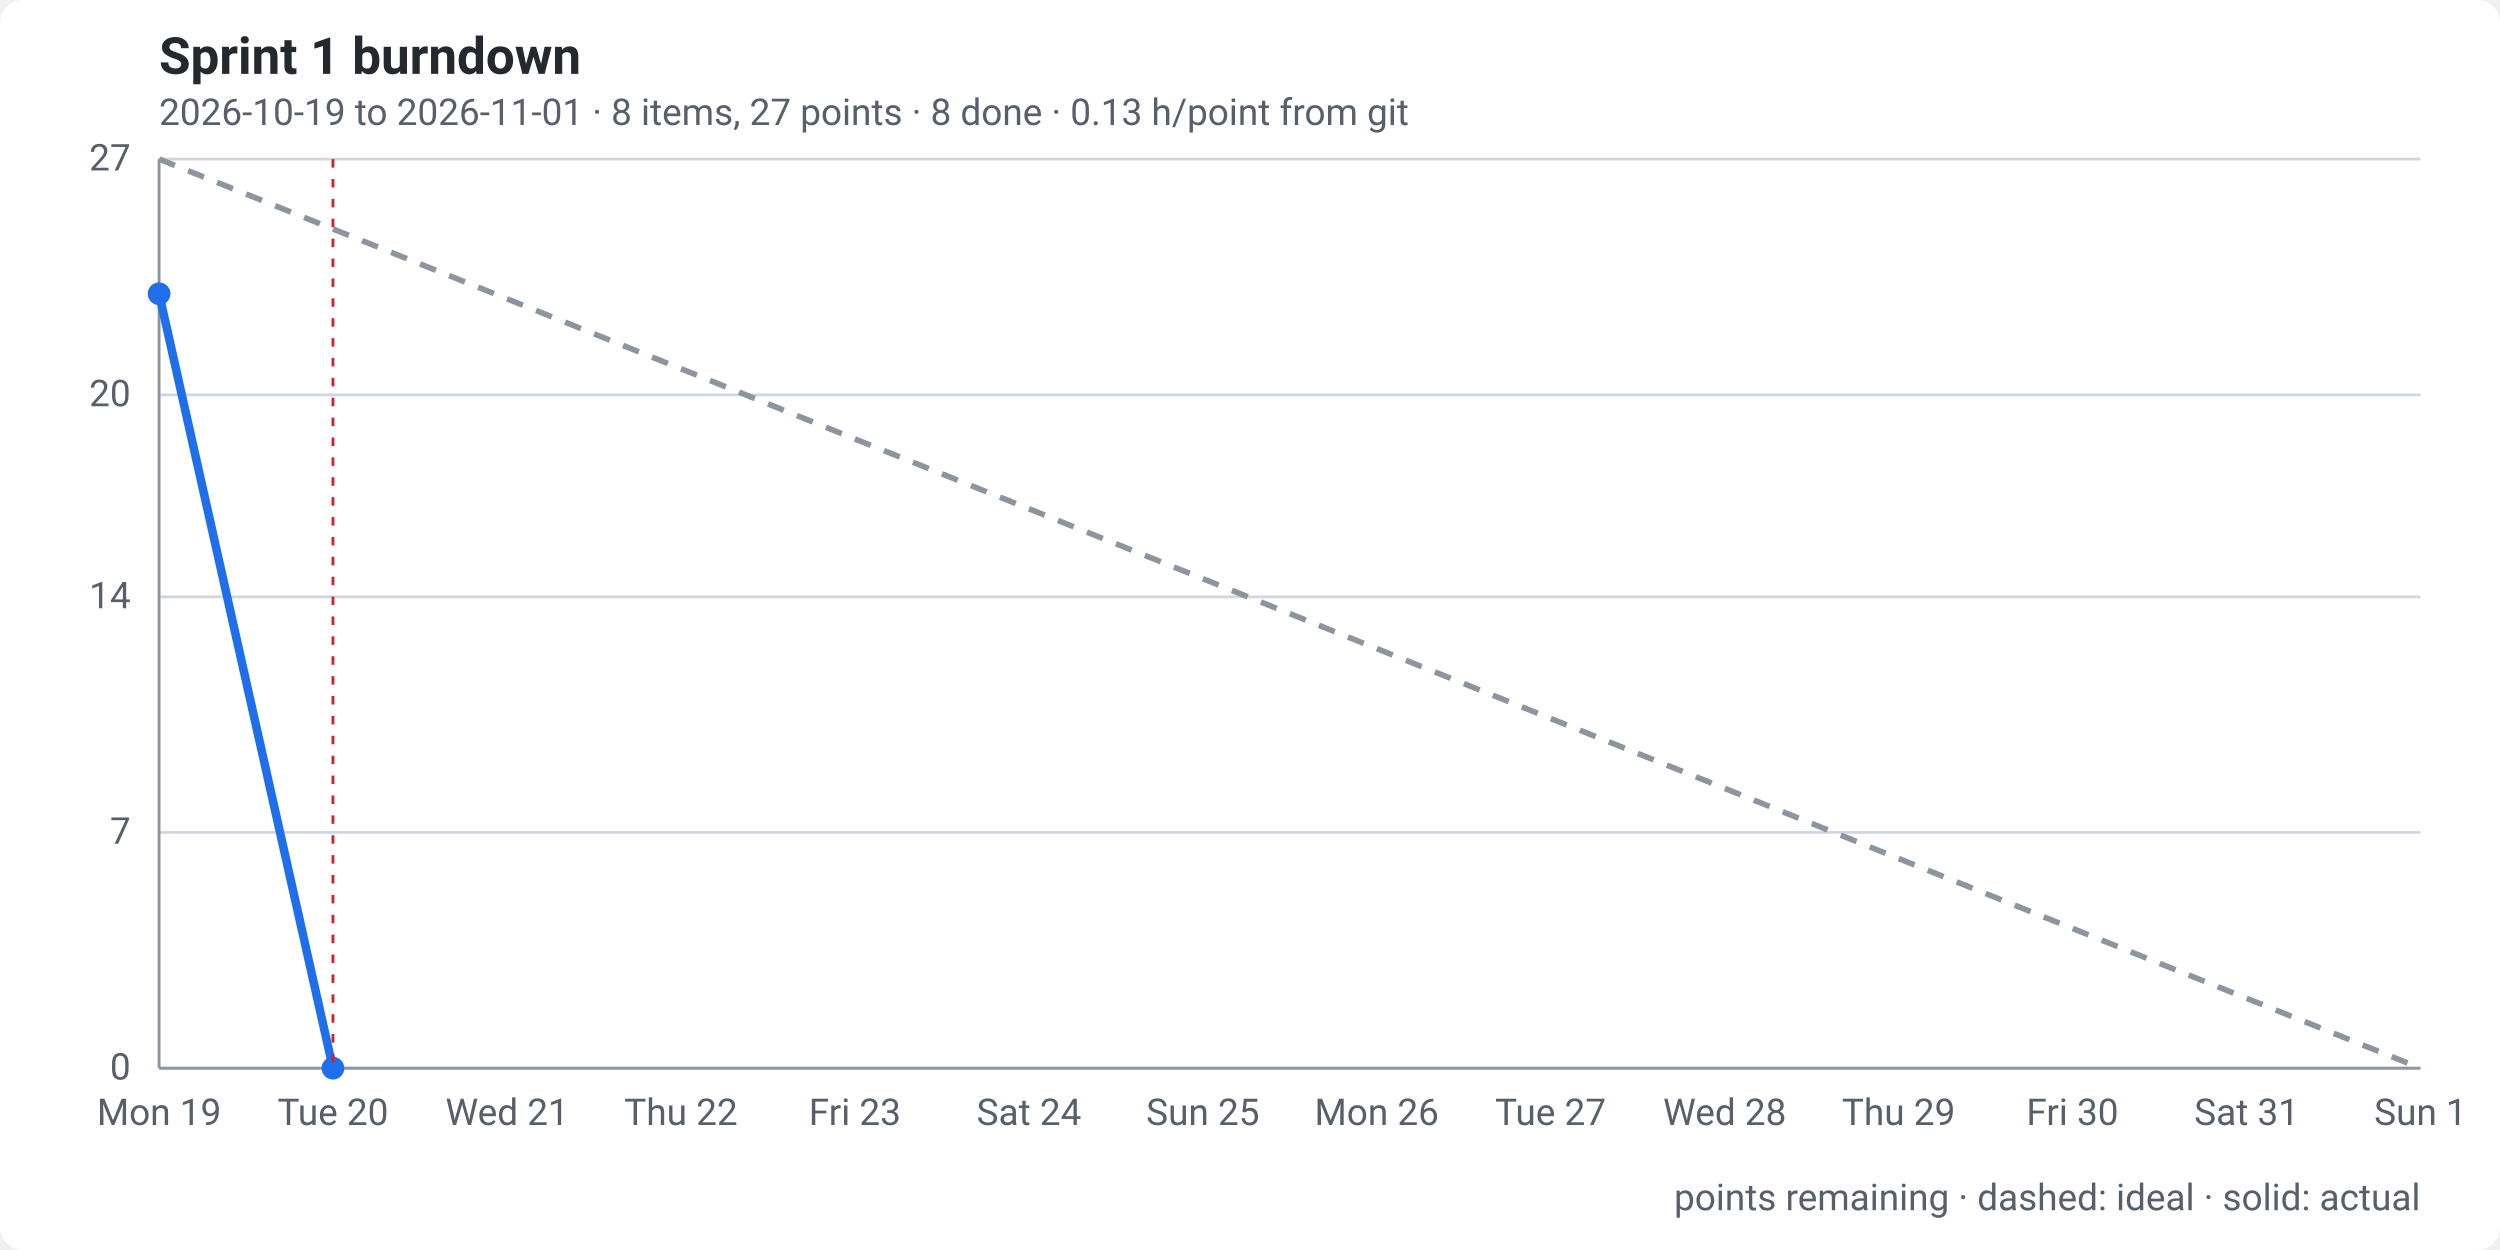
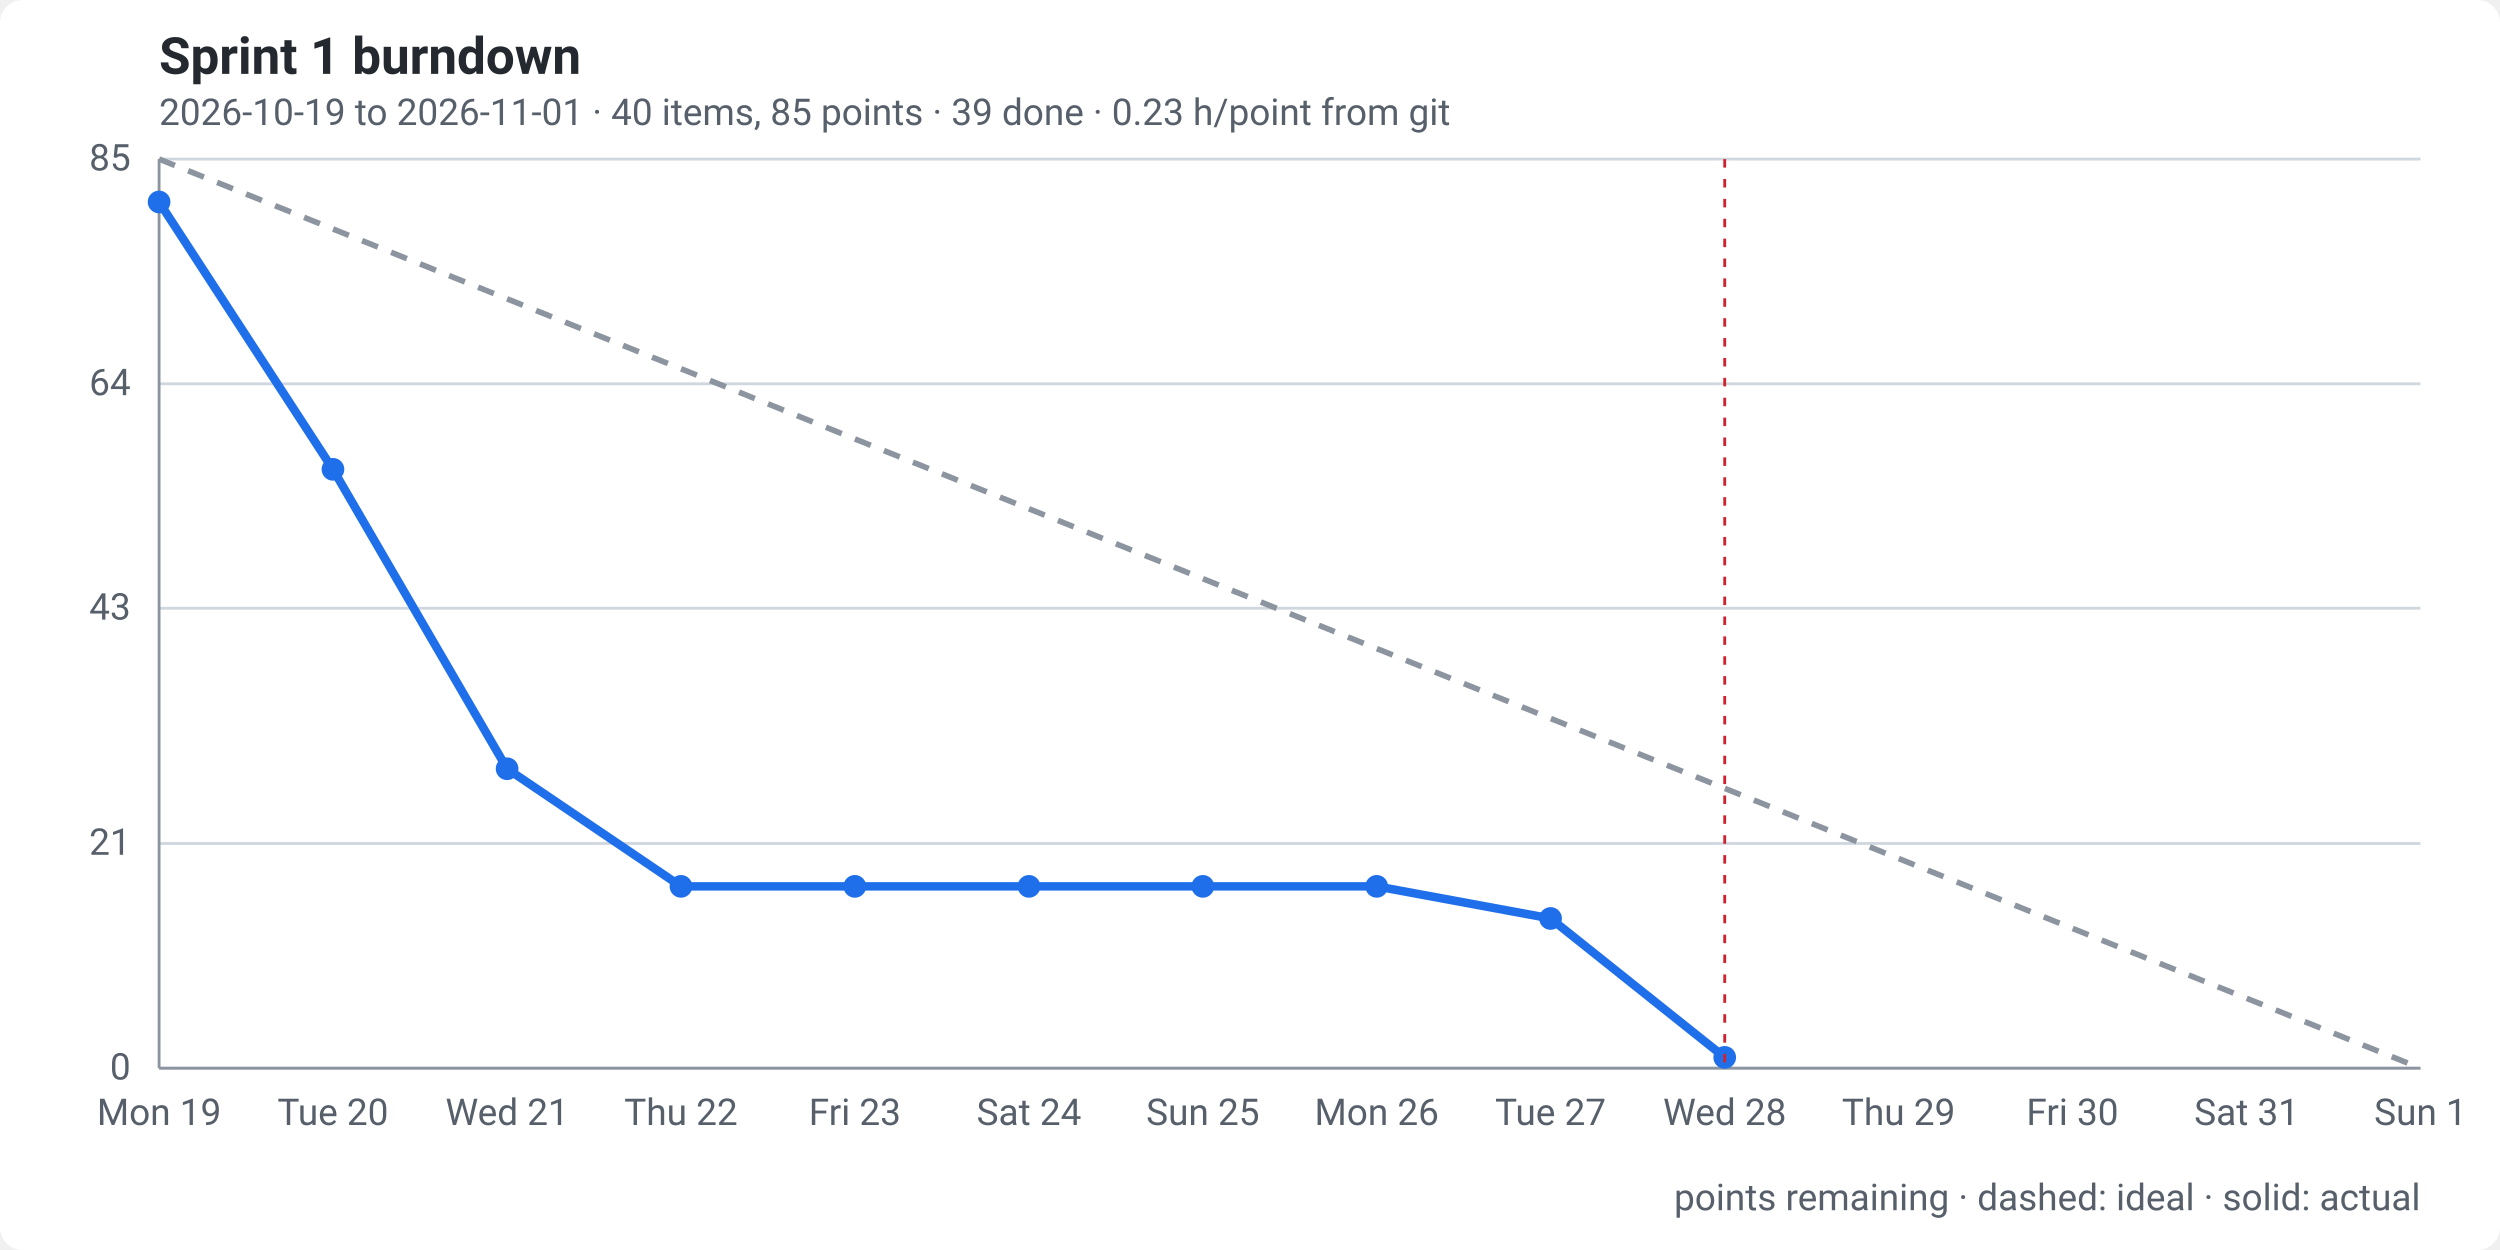
<svg xmlns="http://www.w3.org/2000/svg" width="880" height="440" viewBox="0 0 880 440" role="img" aria-labelledby="t d">
  <style>
    .bg { fill: #ffffff; }
    text { font: 13px -apple-system, "Segoe UI", Roboto, Helvetica, Arial, sans-serif; fill: #57606a; }
    .title { font-size: 18px; font-weight: 600; fill: #24292f; }
    .grid { stroke: #d0d7de; stroke-width: 1; }
    .axis { stroke: #8c959f; stroke-width: 1; }
    .ideal { fill: none; stroke: #8c959f; stroke-width: 2; stroke-dasharray: 6 5; }
    .actual { fill: none; stroke: #1f6feb; stroke-width: 3; stroke-linejoin: round; stroke-linecap: round; }
    .dot { fill: #1f6feb; }
    .today { stroke: #cf222e; stroke-width: 1; stroke-dasharray: 3 4; }
    @media (prefers-color-scheme: dark) {
      .bg { fill: #0d1117; } text { fill: #8b949e; } .title { fill: #e6edf3; } .grid { stroke: #30363d; } .axis { stroke: #484f58; }
      .ideal { stroke: #6e7681; } .actual { stroke: #58a6ff; } .dot { fill: #58a6ff; } .today { stroke: #f85149; }
    }
  </style>
  <rect class="bg" width="880" height="440" rx="8" />
  <text class="title" x="56" y="26">Sprint 1 burndown</text>
-   <text x="56" y="44">2026-10-19 to 2026-11-01 · 8 items, 27 points · 8 done · 0.13 h/point from git</text>
+   <text x="56" y="44">2026-10-19 to 2026-11-01 · 40 items, 85 points · 39 done · 0.23 h/point from git</text>
  <line class="grid" x1="56" x2="852" y1="376.0" y2="376.0" />
  <text x="46" y="380.0" text-anchor="end">0</text>
-   <line class="grid" x1="56" x2="852" y1="293.0" y2="293.0" />
-   <text x="46" y="297.0" text-anchor="end">7</text>
-   <line class="grid" x1="56" x2="852" y1="210.1" y2="210.1" />
-   <text x="46" y="214.1" text-anchor="end">14</text>
-   <line class="grid" x1="56" x2="852" y1="139.0" y2="139.0" />
-   <text x="46" y="143.0" text-anchor="end">20</text>
+   <line class="grid" x1="56" x2="852" y1="296.9" y2="296.9" />
+   <text x="46" y="300.9" text-anchor="end">21</text>
+   <line class="grid" x1="56" x2="852" y1="214.1" y2="214.1" />
+   <text x="46" y="218.1" text-anchor="end">43</text>
+   <line class="grid" x1="56" x2="852" y1="135.1" y2="135.1" />
+   <text x="46" y="139.1" text-anchor="end">64</text>
  <line class="grid" x1="56" x2="852" y1="56.0" y2="56.0" />
-   <text x="46" y="60.0" text-anchor="end">27</text>
+   <text x="46" y="60.0" text-anchor="end">85</text>
  <line class="axis" x1="56" x2="56" y1="56" y2="376" />
  <line class="axis" x1="56" x2="852" y1="376" y2="376" />
  <text x="56.0" y="396" text-anchor="middle">Mon 19</text>
  <text x="117.2" y="396" text-anchor="middle">Tue 20</text>
  <text x="178.5" y="396" text-anchor="middle">Wed 21</text>
  <text x="239.7" y="396" text-anchor="middle">Thu 22</text>
  <text x="300.9" y="396" text-anchor="middle">Fri 23</text>
  <text x="362.2" y="396" text-anchor="middle">Sat 24</text>
  <text x="423.4" y="396" text-anchor="middle">Sun 25</text>
  <text x="484.6" y="396" text-anchor="middle">Mon 26</text>
  <text x="545.8" y="396" text-anchor="middle">Tue 27</text>
  <text x="607.1" y="396" text-anchor="middle">Wed 28</text>
  <text x="668.3" y="396" text-anchor="middle">Thu 29</text>
  <text x="729.5" y="396" text-anchor="middle">Fri 30</text>
  <text x="790.8" y="396" text-anchor="middle">Sat 31</text>
  <text x="852.0" y="396" text-anchor="middle">Sun 1</text>
  <path class="ideal" d="M56.0,56.0 L117.2,80.6 L178.5,105.2 L239.7,129.8 L300.9,154.5 L362.2,179.1 L423.4,203.7 L484.6,228.3 L545.8,252.9 L607.1,277.5 L668.3,302.2 L729.5,326.8 L790.8,351.4 L852.0,376.0" />
-   <path class="actual" d="M56.0,103.4 L117.2,376.0" />
-   <circle class="dot" cx="56.0" cy="103.4" r="4" />
-   <circle class="dot" cx="117.2" cy="376.0" r="4" />
-   <line class="today" x1="117.2" x2="117.2" y1="56" y2="376" />
+   <path class="actual" d="M56.0,71.1 L117.2,165.2 L178.5,270.6 L239.7,312.0 L300.9,312.0 L362.2,312.0 L423.4,312.0 L484.6,312.0 L545.8,323.3 L607.1,372.2" />
+   <circle class="dot" cx="56.0" cy="71.1" r="4" />
+   <circle class="dot" cx="117.2" cy="165.2" r="4" />
+   <circle class="dot" cx="178.5" cy="270.6" r="4" />
+   <circle class="dot" cx="239.7" cy="312.0" r="4" />
+   <circle class="dot" cx="300.9" cy="312.0" r="4" />
+   <circle class="dot" cx="362.2" cy="312.0" r="4" />
+   <circle class="dot" cx="423.4" cy="312.0" r="4" />
+   <circle class="dot" cx="484.6" cy="312.0" r="4" />
+   <circle class="dot" cx="545.8" cy="323.3" r="4" />
+   <circle class="dot" cx="607.1" cy="372.2" r="4" />
+   <line class="today" x1="607.1" x2="607.1" y1="56" y2="376" />
  <text x="852" y="426" text-anchor="end">points remaining · dashed: ideal · solid: actual</text>
</svg>
